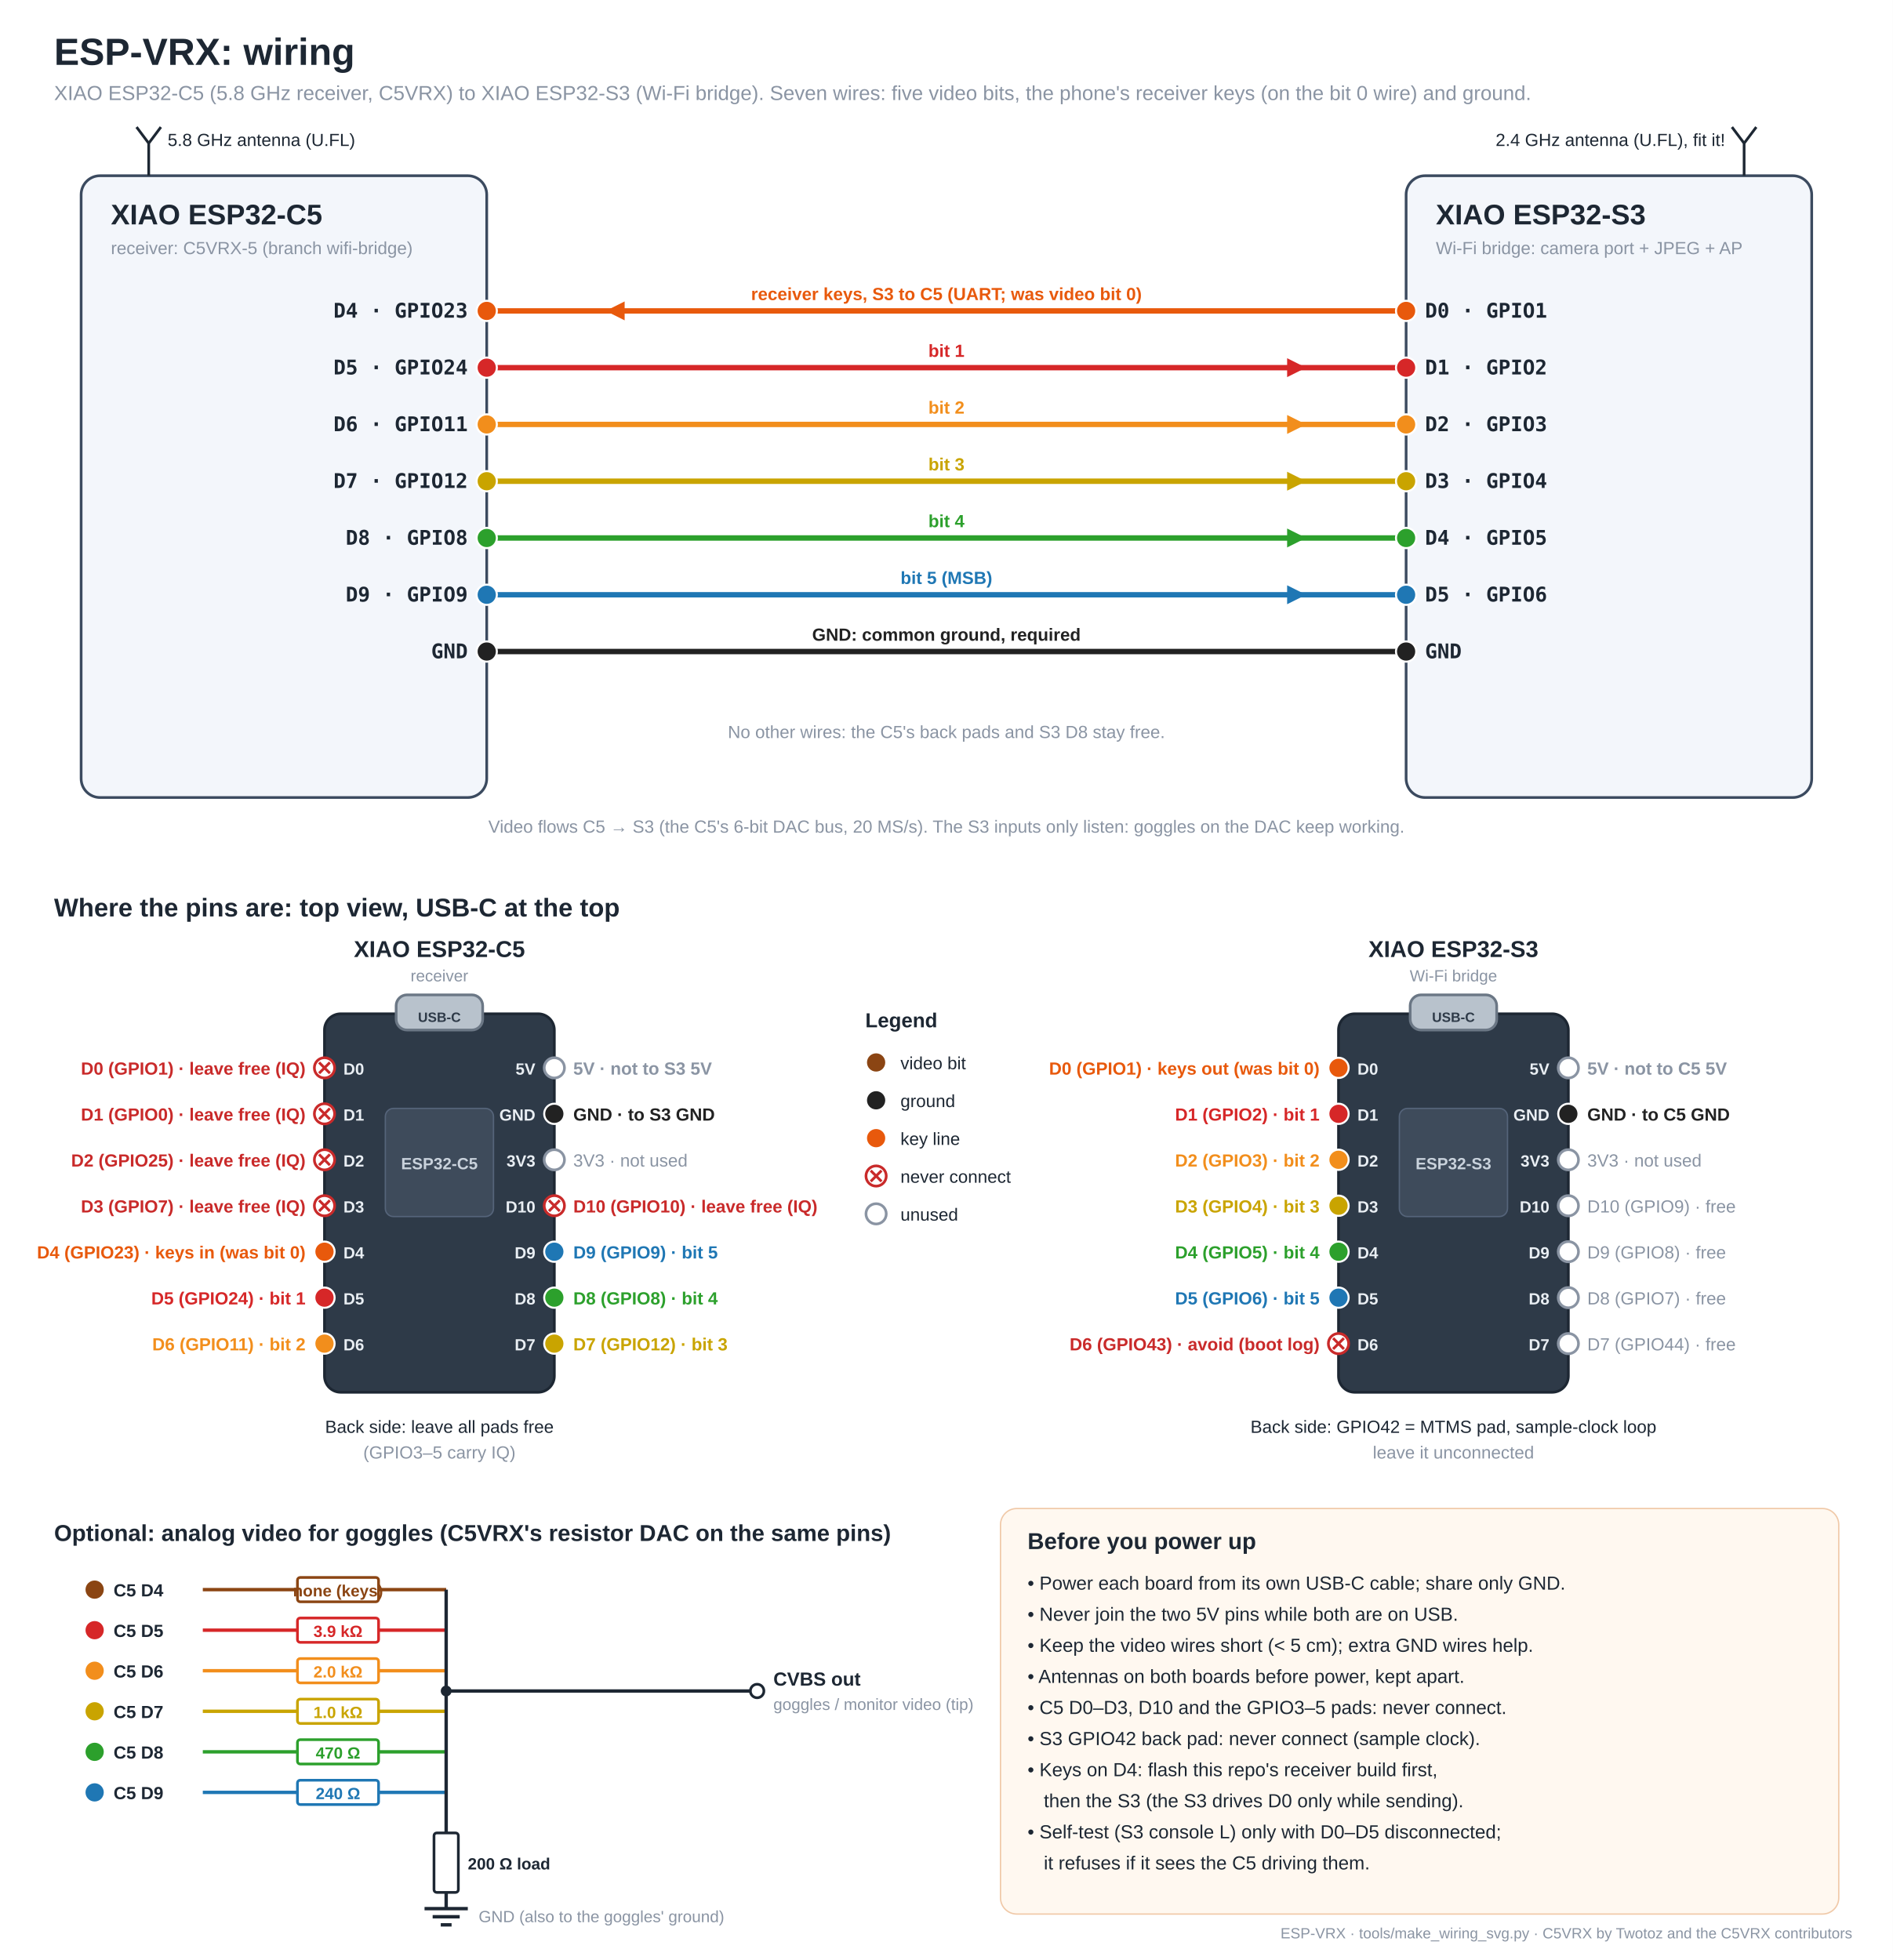
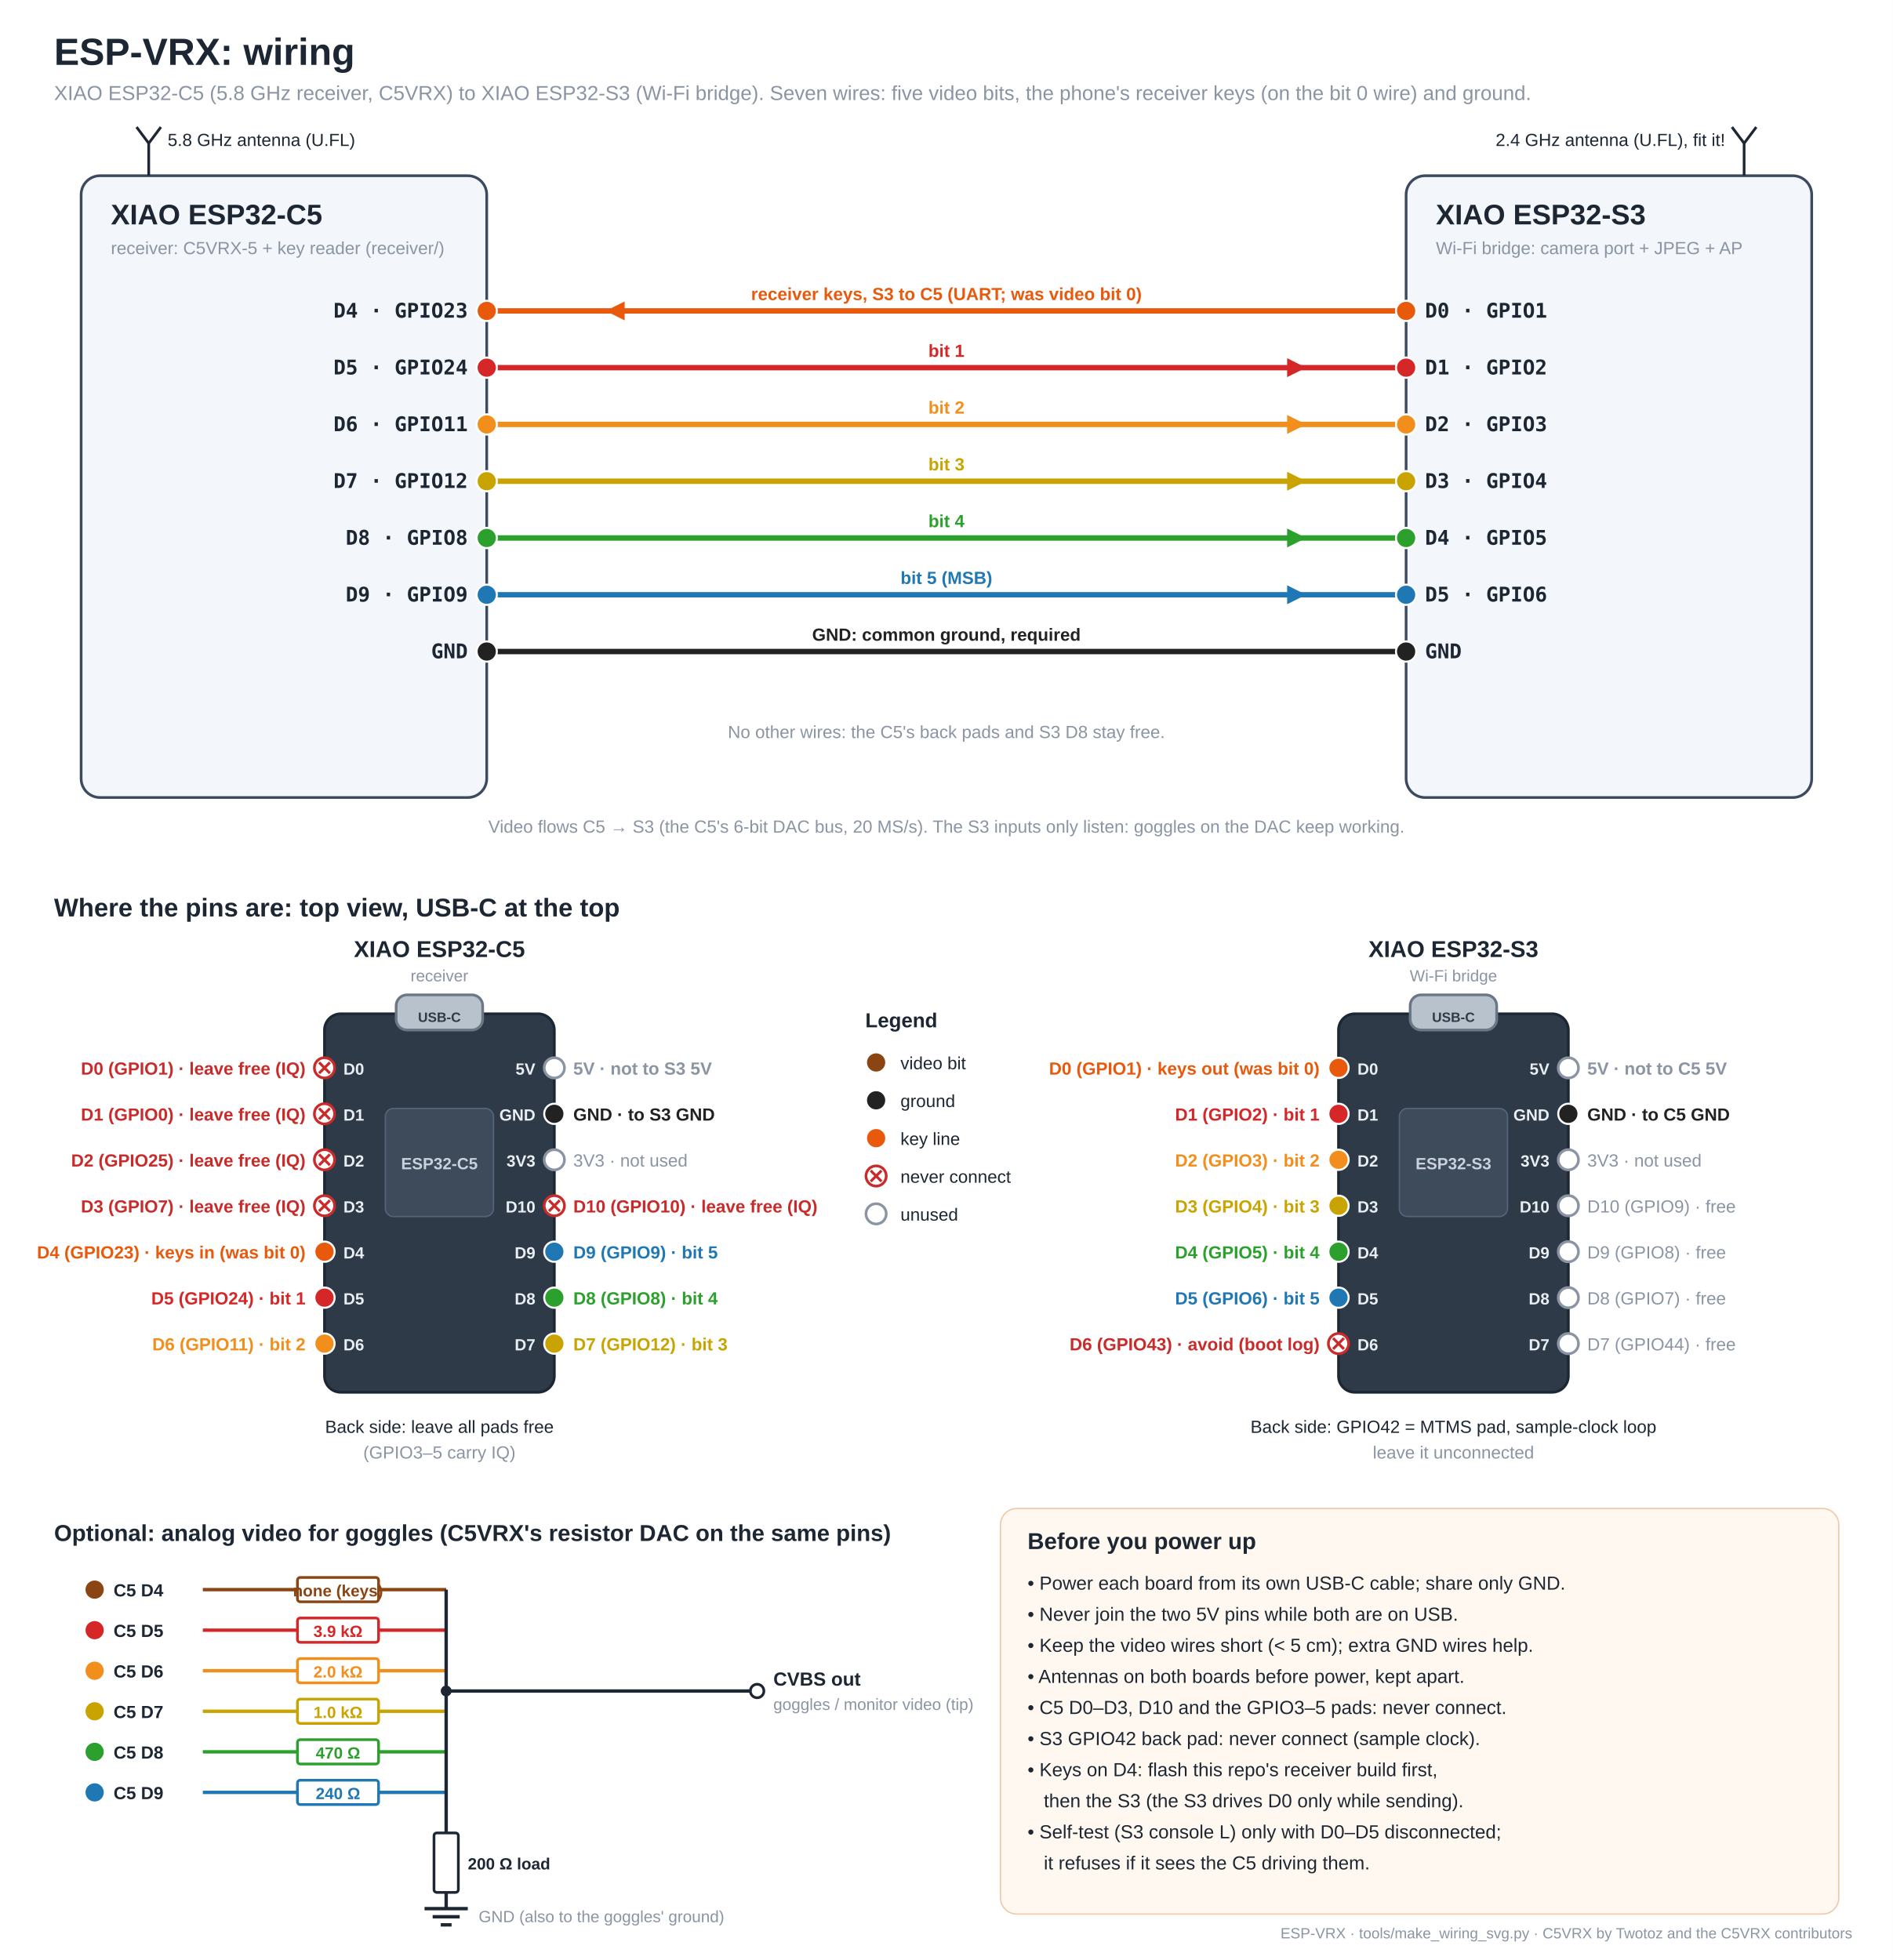
<svg xmlns="http://www.w3.org/2000/svg" viewBox="0 0 1400 1450" width="1400" height="1450" font-family="'Segoe UI', Arial, sans-serif">
  <rect width="1400" height="1450" fill="#FFFFFF" />
  <text x="40" y="48" font-size="28" font-weight="700" fill="#1D2733" text-anchor="start">ESP-VRX: wiring</text>
  <text x="40" y="74" font-size="15" font-weight="normal" fill="#8A94A3" text-anchor="start">XIAO ESP32-C5 (5.8 GHz receiver, C5VRX) to XIAO ESP32-S3 (Wi-Fi bridge). Seven wires: five video bits, the phone's receiver keys (on the bit 0 wire) and ground.</text>
  <rect x="60" y="130" width="300" height="460" rx="14" fill="#F3F6FB" stroke="#3B4A5F" stroke-width="2" />
  <rect x="1040" y="130" width="300" height="460" rx="14" fill="#F3F6FB" stroke="#3B4A5F" stroke-width="2" />
  <text x="82" y="166" font-size="21" font-weight="700" fill="#1D2733" text-anchor="start">XIAO ESP32-C5</text>
-   <text x="82" y="188" font-size="13" font-weight="normal" fill="#8A94A3" text-anchor="start">receiver: C5VRX-5 (branch wifi-bridge)</text>
+   <text x="82" y="188" font-size="13" font-weight="normal" fill="#8A94A3" text-anchor="start">receiver: C5VRX-5 + key reader (receiver/)</text>
  <text x="1062" y="166" font-size="21" font-weight="700" fill="#1D2733" text-anchor="start">XIAO ESP32-S3</text>
  <text x="1062" y="188" font-size="13" font-weight="normal" fill="#8A94A3" text-anchor="start">Wi-Fi bridge: camera port + JPEG + AP</text>
  <path d="M110 130V106M101 94L110 106L119 94" stroke="#1D2733" stroke-width="2" fill="none" />
  <text x="124" y="108" font-size="13" font-weight="normal" fill="#1D2733" text-anchor="start">5.8 GHz antenna (U.FL)</text>
  <path d="M1290 130V106M1281 94L1290 106L1299 94" stroke="#1D2733" stroke-width="2" fill="none" />
  <text x="1276" y="108" font-size="13" font-weight="normal" fill="#1D2733" text-anchor="end">2.4 GHz antenna (U.FL), fit it!</text>
  <line x1="360" y1="230" x2="1040" y2="230" stroke="#E8590C" stroke-width="4" stroke-linecap="round" />
  <path d="M462 223L448 230L462 237Z" fill="#E8590C" />
  <text x="700" y="222" font-size="13" font-weight="600" fill="#E8590C" text-anchor="middle">receiver keys, S3 to C5 (UART; was video bit 0)</text>
  <text x="346" y="235" font-size="15" font-weight="600" fill="#1D2733" text-anchor="end" font-family="Consolas, 'Cascadia Mono', monospace">D4 · GPIO23</text>
  <text x="1054" y="235" font-size="15" font-weight="600" fill="#1D2733" text-anchor="start" font-family="Consolas, 'Cascadia Mono', monospace">D0 · GPIO1</text>
  <circle cx="360" cy="230" r="7.5" fill="#E8590C" stroke="#fff" stroke-width="1.5" />
  <circle cx="1040" cy="230" r="7.5" fill="#E8590C" stroke="#fff" stroke-width="1.5" />
  <line x1="360" y1="272" x2="1040" y2="272" stroke="#D62728" stroke-width="4" stroke-linecap="round" />
  <path d="M952 265L966 272L952 279Z" fill="#D62728" />
  <text x="700" y="264" font-size="13" font-weight="600" fill="#D62728" text-anchor="middle">bit 1</text>
  <text x="346" y="277" font-size="15" font-weight="600" fill="#1D2733" text-anchor="end" font-family="Consolas, 'Cascadia Mono', monospace">D5 · GPIO24</text>
  <text x="1054" y="277" font-size="15" font-weight="600" fill="#1D2733" text-anchor="start" font-family="Consolas, 'Cascadia Mono', monospace">D1 · GPIO2</text>
  <circle cx="360" cy="272" r="7.5" fill="#D62728" stroke="#fff" stroke-width="1.5" />
  <circle cx="1040" cy="272" r="7.5" fill="#D62728" stroke="#fff" stroke-width="1.5" />
  <line x1="360" y1="314" x2="1040" y2="314" stroke="#F28E1C" stroke-width="4" stroke-linecap="round" />
  <path d="M952 307L966 314L952 321Z" fill="#F28E1C" />
  <text x="700" y="306" font-size="13" font-weight="600" fill="#F28E1C" text-anchor="middle">bit 2</text>
  <text x="346" y="319" font-size="15" font-weight="600" fill="#1D2733" text-anchor="end" font-family="Consolas, 'Cascadia Mono', monospace">D6 · GPIO11</text>
  <text x="1054" y="319" font-size="15" font-weight="600" fill="#1D2733" text-anchor="start" font-family="Consolas, 'Cascadia Mono', monospace">D2 · GPIO3</text>
  <circle cx="360" cy="314" r="7.5" fill="#F28E1C" stroke="#fff" stroke-width="1.5" />
  <circle cx="1040" cy="314" r="7.5" fill="#F28E1C" stroke="#fff" stroke-width="1.5" />
  <line x1="360" y1="356" x2="1040" y2="356" stroke="#C9A400" stroke-width="4" stroke-linecap="round" />
  <path d="M952 349L966 356L952 363Z" fill="#C9A400" />
  <text x="700" y="348" font-size="13" font-weight="600" fill="#C9A400" text-anchor="middle">bit 3</text>
  <text x="346" y="361" font-size="15" font-weight="600" fill="#1D2733" text-anchor="end" font-family="Consolas, 'Cascadia Mono', monospace">D7 · GPIO12</text>
  <text x="1054" y="361" font-size="15" font-weight="600" fill="#1D2733" text-anchor="start" font-family="Consolas, 'Cascadia Mono', monospace">D3 · GPIO4</text>
  <circle cx="360" cy="356" r="7.5" fill="#C9A400" stroke="#fff" stroke-width="1.5" />
  <circle cx="1040" cy="356" r="7.5" fill="#C9A400" stroke="#fff" stroke-width="1.5" />
  <line x1="360" y1="398" x2="1040" y2="398" stroke="#2CA02C" stroke-width="4" stroke-linecap="round" />
  <path d="M952 391L966 398L952 405Z" fill="#2CA02C" />
  <text x="700" y="390" font-size="13" font-weight="600" fill="#2CA02C" text-anchor="middle">bit 4</text>
  <text x="346" y="403" font-size="15" font-weight="600" fill="#1D2733" text-anchor="end" font-family="Consolas, 'Cascadia Mono', monospace">D8 · GPIO8</text>
  <text x="1054" y="403" font-size="15" font-weight="600" fill="#1D2733" text-anchor="start" font-family="Consolas, 'Cascadia Mono', monospace">D4 · GPIO5</text>
  <circle cx="360" cy="398" r="7.5" fill="#2CA02C" stroke="#fff" stroke-width="1.5" />
  <circle cx="1040" cy="398" r="7.5" fill="#2CA02C" stroke="#fff" stroke-width="1.5" />
  <line x1="360" y1="440" x2="1040" y2="440" stroke="#1F77B4" stroke-width="4" stroke-linecap="round" />
  <path d="M952 433L966 440L952 447Z" fill="#1F77B4" />
  <text x="700" y="432" font-size="13" font-weight="600" fill="#1F77B4" text-anchor="middle">bit 5 (MSB)</text>
  <text x="346" y="445" font-size="15" font-weight="600" fill="#1D2733" text-anchor="end" font-family="Consolas, 'Cascadia Mono', monospace">D9 · GPIO9</text>
  <text x="1054" y="445" font-size="15" font-weight="600" fill="#1D2733" text-anchor="start" font-family="Consolas, 'Cascadia Mono', monospace">D5 · GPIO6</text>
  <circle cx="360" cy="440" r="7.5" fill="#1F77B4" stroke="#fff" stroke-width="1.5" />
  <circle cx="1040" cy="440" r="7.5" fill="#1F77B4" stroke="#fff" stroke-width="1.5" />
  <line x1="360" y1="482" x2="1040" y2="482" stroke="#222222" stroke-width="4" />
  <text x="700" y="474" font-size="13" font-weight="600" fill="#222222" text-anchor="middle">GND: common ground, required</text>
  <text x="346" y="487" font-size="15" font-weight="600" fill="#1D2733" text-anchor="end" font-family="Consolas, 'Cascadia Mono', monospace">GND</text>
  <text x="1054" y="487" font-size="15" font-weight="600" fill="#1D2733" text-anchor="start" font-family="Consolas, 'Cascadia Mono', monospace">GND</text>
  <circle cx="360" cy="482" r="7.5" fill="#222222" stroke="#fff" stroke-width="1.5" />
  <circle cx="1040" cy="482" r="7.5" fill="#222222" stroke="#fff" stroke-width="1.5" />
  <text x="700" y="546" font-size="13" font-weight="normal" fill="#8A94A3" text-anchor="middle">No other wires: the C5's back pads and S3 D8 stay free.</text>
  <text x="700" y="616" font-size="13" font-weight="normal" fill="#8A94A3" text-anchor="middle">Video flows C5 → S3 (the C5's 6-bit DAC bus, 20 MS/s). The S3 inputs only listen: goggles on the DAC keep working.</text>
  <text x="40" y="678" font-size="19" font-weight="700" fill="#1D2733" text-anchor="start">Where the pins are: top view, USB-C at the top</text>
  <text x="325.0" y="708" font-size="17" font-weight="700" fill="#1D2733" text-anchor="middle">XIAO ESP32-C5</text>
  <text x="325.0" y="726" font-size="12" font-weight="normal" fill="#8A94A3" text-anchor="middle">receiver</text>
  <rect x="240" y="750" width="170" height="280" rx="12" fill="#2E3A48" stroke="#1D2733" stroke-width="2" />
  <rect x="293.0" y="736" width="64" height="26" rx="8" fill="#B8C2CC" stroke="#6B7785" stroke-width="2" />
  <text x="325.0" y="756" font-size="10" font-weight="700" fill="#2E3A48" text-anchor="middle">USB-C</text>
  <rect x="285.0" y="820" width="80" height="80" rx="6" fill="#3E4B5B" stroke="#55647A" />
  <text x="325.0" y="865" font-size="12" font-weight="600" fill="#C9D2DC" text-anchor="middle">ESP32-C5</text>
  <circle cx="240" cy="790" r="7.5" fill="#fff" stroke="#C92A2A" stroke-width="2" />
  <path d="M236 786L244 794M236 794L244 786" stroke="#C92A2A" stroke-width="2" />
  <text x="254" y="795" font-size="12" font-weight="700" fill="#E9EEF3" text-anchor="start">D0</text>
  <text x="226" y="795" font-size="13" font-weight="600" fill="#C92A2A" text-anchor="end">D0 (GPIO1) · leave free (IQ)</text>
  <circle cx="240" cy="824" r="7.5" fill="#fff" stroke="#C92A2A" stroke-width="2" />
  <path d="M236 820L244 828M236 828L244 820" stroke="#C92A2A" stroke-width="2" />
  <text x="254" y="829" font-size="12" font-weight="700" fill="#E9EEF3" text-anchor="start">D1</text>
  <text x="226" y="829" font-size="13" font-weight="600" fill="#C92A2A" text-anchor="end">D1 (GPIO0) · leave free (IQ)</text>
  <circle cx="240" cy="858" r="7.5" fill="#fff" stroke="#C92A2A" stroke-width="2" />
  <path d="M236 854L244 862M236 862L244 854" stroke="#C92A2A" stroke-width="2" />
  <text x="254" y="863" font-size="12" font-weight="700" fill="#E9EEF3" text-anchor="start">D2</text>
  <text x="226" y="863" font-size="13" font-weight="600" fill="#C92A2A" text-anchor="end">D2 (GPIO25) · leave free (IQ)</text>
  <circle cx="240" cy="892" r="7.5" fill="#fff" stroke="#C92A2A" stroke-width="2" />
  <path d="M236 888L244 896M236 896L244 888" stroke="#C92A2A" stroke-width="2" />
  <text x="254" y="897" font-size="12" font-weight="700" fill="#E9EEF3" text-anchor="start">D3</text>
  <text x="226" y="897" font-size="13" font-weight="600" fill="#C92A2A" text-anchor="end">D3 (GPIO7) · leave free (IQ)</text>
  <circle cx="240" cy="926" r="7.5" fill="#E8590C" stroke="#fff" stroke-width="1.5" />
  <text x="254" y="931" font-size="12" font-weight="700" fill="#E9EEF3" text-anchor="start">D4</text>
  <text x="226" y="931" font-size="13" font-weight="600" fill="#E8590C" text-anchor="end">D4 (GPIO23) · keys in (was bit 0)</text>
  <circle cx="240" cy="960" r="7.5" fill="#D62728" stroke="#fff" stroke-width="1.5" />
  <text x="254" y="965" font-size="12" font-weight="700" fill="#E9EEF3" text-anchor="start">D5</text>
  <text x="226" y="965" font-size="13" font-weight="600" fill="#D62728" text-anchor="end">D5 (GPIO24) · bit 1</text>
  <circle cx="240" cy="994" r="7.5" fill="#F28E1C" stroke="#fff" stroke-width="1.5" />
  <text x="254" y="999" font-size="12" font-weight="700" fill="#E9EEF3" text-anchor="start">D6</text>
  <text x="226" y="999" font-size="13" font-weight="600" fill="#F28E1C" text-anchor="end">D6 (GPIO11) · bit 2</text>
  <circle cx="410" cy="790" r="7.5" fill="#fff" stroke="#8A94A3" stroke-width="2" />
  <text x="396" y="795" font-size="12" font-weight="700" fill="#E9EEF3" text-anchor="end">5V</text>
  <text x="424" y="795" font-size="13" font-weight="600" fill="#8A94A3" text-anchor="start">5V · not to S3 5V</text>
  <circle cx="410" cy="824" r="7.5" fill="#222222" stroke="#fff" stroke-width="1.5" />
  <text x="396" y="829" font-size="12" font-weight="700" fill="#E9EEF3" text-anchor="end">GND</text>
  <text x="424" y="829" font-size="13" font-weight="600" fill="#222222" text-anchor="start">GND · to S3 GND</text>
  <circle cx="410" cy="858" r="7.5" fill="#fff" stroke="#8A94A3" stroke-width="2" />
  <text x="396" y="863" font-size="12" font-weight="700" fill="#E9EEF3" text-anchor="end">3V3</text>
  <text x="424" y="863" font-size="13" font-weight="normal" fill="#8A94A3" text-anchor="start">3V3 · not used</text>
  <circle cx="410" cy="892" r="7.5" fill="#fff" stroke="#C92A2A" stroke-width="2" />
  <path d="M406 888L414 896M406 896L414 888" stroke="#C92A2A" stroke-width="2" />
  <text x="396" y="897" font-size="12" font-weight="700" fill="#E9EEF3" text-anchor="end">D10</text>
  <text x="424" y="897" font-size="13" font-weight="600" fill="#C92A2A" text-anchor="start">D10 (GPIO10) · leave free (IQ)</text>
  <circle cx="410" cy="926" r="7.5" fill="#1F77B4" stroke="#fff" stroke-width="1.5" />
  <text x="396" y="931" font-size="12" font-weight="700" fill="#E9EEF3" text-anchor="end">D9</text>
  <text x="424" y="931" font-size="13" font-weight="600" fill="#1F77B4" text-anchor="start">D9 (GPIO9) · bit 5</text>
  <circle cx="410" cy="960" r="7.5" fill="#2CA02C" stroke="#fff" stroke-width="1.5" />
  <text x="396" y="965" font-size="12" font-weight="700" fill="#E9EEF3" text-anchor="end">D8</text>
  <text x="424" y="965" font-size="13" font-weight="600" fill="#2CA02C" text-anchor="start">D8 (GPIO8) · bit 4</text>
  <circle cx="410" cy="994" r="7.5" fill="#C9A400" stroke="#fff" stroke-width="1.5" />
  <text x="396" y="999" font-size="12" font-weight="700" fill="#E9EEF3" text-anchor="end">D7</text>
  <text x="424" y="999" font-size="13" font-weight="600" fill="#C9A400" text-anchor="start">D7 (GPIO12) · bit 3</text>
  <text x="325.0" y="1060" font-size="13" font-weight="normal" fill="#1D2733" text-anchor="middle">Back side: leave all pads free</text>
  <text x="325.0" y="1079" font-size="13" font-weight="normal" fill="#8A94A3" text-anchor="middle">(GPIO3–5 carry IQ)</text>
  <text x="1075.0" y="708" font-size="17" font-weight="700" fill="#1D2733" text-anchor="middle">XIAO ESP32-S3</text>
  <text x="1075.0" y="726" font-size="12" font-weight="normal" fill="#8A94A3" text-anchor="middle">Wi-Fi bridge</text>
  <rect x="990" y="750" width="170" height="280" rx="12" fill="#2E3A48" stroke="#1D2733" stroke-width="2" />
  <rect x="1043.0" y="736" width="64" height="26" rx="8" fill="#B8C2CC" stroke="#6B7785" stroke-width="2" />
  <text x="1075.0" y="756" font-size="10" font-weight="700" fill="#2E3A48" text-anchor="middle">USB-C</text>
  <rect x="1035.0" y="820" width="80" height="80" rx="6" fill="#3E4B5B" stroke="#55647A" />
  <text x="1075.0" y="865" font-size="12" font-weight="600" fill="#C9D2DC" text-anchor="middle">ESP32-S3</text>
  <circle cx="990" cy="790" r="7.5" fill="#E8590C" stroke="#fff" stroke-width="1.5" />
  <text x="1004" y="795" font-size="12" font-weight="700" fill="#E9EEF3" text-anchor="start">D0</text>
  <text x="976" y="795" font-size="13" font-weight="600" fill="#E8590C" text-anchor="end">D0 (GPIO1) · keys out (was bit 0)</text>
  <circle cx="990" cy="824" r="7.5" fill="#D62728" stroke="#fff" stroke-width="1.5" />
  <text x="1004" y="829" font-size="12" font-weight="700" fill="#E9EEF3" text-anchor="start">D1</text>
  <text x="976" y="829" font-size="13" font-weight="600" fill="#D62728" text-anchor="end">D1 (GPIO2) · bit 1</text>
  <circle cx="990" cy="858" r="7.5" fill="#F28E1C" stroke="#fff" stroke-width="1.5" />
  <text x="1004" y="863" font-size="12" font-weight="700" fill="#E9EEF3" text-anchor="start">D2</text>
  <text x="976" y="863" font-size="13" font-weight="600" fill="#F28E1C" text-anchor="end">D2 (GPIO3) · bit 2</text>
  <circle cx="990" cy="892" r="7.5" fill="#C9A400" stroke="#fff" stroke-width="1.5" />
  <text x="1004" y="897" font-size="12" font-weight="700" fill="#E9EEF3" text-anchor="start">D3</text>
  <text x="976" y="897" font-size="13" font-weight="600" fill="#C9A400" text-anchor="end">D3 (GPIO4) · bit 3</text>
  <circle cx="990" cy="926" r="7.5" fill="#2CA02C" stroke="#fff" stroke-width="1.5" />
  <text x="1004" y="931" font-size="12" font-weight="700" fill="#E9EEF3" text-anchor="start">D4</text>
  <text x="976" y="931" font-size="13" font-weight="600" fill="#2CA02C" text-anchor="end">D4 (GPIO5) · bit 4</text>
  <circle cx="990" cy="960" r="7.5" fill="#1F77B4" stroke="#fff" stroke-width="1.5" />
  <text x="1004" y="965" font-size="12" font-weight="700" fill="#E9EEF3" text-anchor="start">D5</text>
  <text x="976" y="965" font-size="13" font-weight="600" fill="#1F77B4" text-anchor="end">D5 (GPIO6) · bit 5</text>
  <circle cx="990" cy="994" r="7.5" fill="#fff" stroke="#C92A2A" stroke-width="2" />
  <path d="M986 990L994 998M986 998L994 990" stroke="#C92A2A" stroke-width="2" />
  <text x="1004" y="999" font-size="12" font-weight="700" fill="#E9EEF3" text-anchor="start">D6</text>
  <text x="976" y="999" font-size="13" font-weight="600" fill="#C92A2A" text-anchor="end">D6 (GPIO43) · avoid (boot log)</text>
  <circle cx="1160" cy="790" r="7.5" fill="#fff" stroke="#8A94A3" stroke-width="2" />
  <text x="1146" y="795" font-size="12" font-weight="700" fill="#E9EEF3" text-anchor="end">5V</text>
  <text x="1174" y="795" font-size="13" font-weight="600" fill="#8A94A3" text-anchor="start">5V · not to C5 5V</text>
  <circle cx="1160" cy="824" r="7.5" fill="#222222" stroke="#fff" stroke-width="1.5" />
  <text x="1146" y="829" font-size="12" font-weight="700" fill="#E9EEF3" text-anchor="end">GND</text>
  <text x="1174" y="829" font-size="13" font-weight="600" fill="#222222" text-anchor="start">GND · to C5 GND</text>
  <circle cx="1160" cy="858" r="7.5" fill="#fff" stroke="#8A94A3" stroke-width="2" />
  <text x="1146" y="863" font-size="12" font-weight="700" fill="#E9EEF3" text-anchor="end">3V3</text>
  <text x="1174" y="863" font-size="13" font-weight="normal" fill="#8A94A3" text-anchor="start">3V3 · not used</text>
  <circle cx="1160" cy="892" r="7.5" fill="#fff" stroke="#8A94A3" stroke-width="2" />
  <text x="1146" y="897" font-size="12" font-weight="700" fill="#E9EEF3" text-anchor="end">D10</text>
  <text x="1174" y="897" font-size="13" font-weight="normal" fill="#8A94A3" text-anchor="start">D10 (GPIO9) · free</text>
  <circle cx="1160" cy="926" r="7.5" fill="#fff" stroke="#8A94A3" stroke-width="2" />
  <text x="1146" y="931" font-size="12" font-weight="700" fill="#E9EEF3" text-anchor="end">D9</text>
  <text x="1174" y="931" font-size="13" font-weight="normal" fill="#8A94A3" text-anchor="start">D9 (GPIO8) · free</text>
  <circle cx="1160" cy="960" r="7.5" fill="#fff" stroke="#8A94A3" stroke-width="2" />
  <text x="1146" y="965" font-size="12" font-weight="700" fill="#E9EEF3" text-anchor="end">D8</text>
  <text x="1174" y="965" font-size="13" font-weight="normal" fill="#8A94A3" text-anchor="start">D8 (GPIO7) · free</text>
  <circle cx="1160" cy="994" r="7.5" fill="#fff" stroke="#8A94A3" stroke-width="2" />
  <text x="1146" y="999" font-size="12" font-weight="700" fill="#E9EEF3" text-anchor="end">D7</text>
  <text x="1174" y="999" font-size="13" font-weight="normal" fill="#8A94A3" text-anchor="start">D7 (GPIO44) · free</text>
  <text x="1075.0" y="1060" font-size="13" font-weight="normal" fill="#1D2733" text-anchor="middle">Back side: GPIO42 = MTMS pad, sample-clock loop</text>
  <text x="1075.0" y="1079" font-size="13" font-weight="normal" fill="#8A94A3" text-anchor="middle">leave it unconnected</text>
  <text x="640" y="760" font-size="15" font-weight="700" fill="#1D2733" text-anchor="start">Legend</text>
  <circle cx="648" cy="786" r="7.5" fill="#8B4513" stroke="#fff" stroke-width="1.5" />
  <text x="666" y="791" font-size="13" font-weight="normal" fill="#1D2733" text-anchor="start">video bit</text>
  <circle cx="648" cy="814" r="7.5" fill="#222222" stroke="#fff" stroke-width="1.5" />
  <text x="666" y="819" font-size="13" font-weight="normal" fill="#1D2733" text-anchor="start">ground</text>
  <circle cx="648" cy="842" r="7.5" fill="#E8590C" stroke="#fff" stroke-width="1.5" />
  <text x="666" y="847" font-size="13" font-weight="normal" fill="#1D2733" text-anchor="start">key line</text>
  <circle cx="648" cy="870" r="7.5" fill="#fff" stroke="#C92A2A" stroke-width="2" />
  <path d="M644 866L652 874M644 874L652 866" stroke="#C92A2A" stroke-width="2" />
  <text x="666" y="875" font-size="13" font-weight="normal" fill="#1D2733" text-anchor="start">never connect</text>
  <circle cx="648" cy="898" r="7.5" fill="#fff" stroke="#8A94A3" stroke-width="2" />
  <text x="666" y="903" font-size="13" font-weight="normal" fill="#1D2733" text-anchor="start">unused</text>
  <text x="40" y="1140" font-size="17" font-weight="700" fill="#1D2733" text-anchor="start">Optional: analog video for goggles (C5VRX's resistor DAC on the same pins)</text>
  <circle cx="70" cy="1176" r="7.5" fill="#8B4513" stroke="#fff" stroke-width="1.5" />
  <text x="84" y="1181" font-size="13" font-weight="600" fill="#1D2733" text-anchor="start">C5 D4</text>
  <line x1="150" y1="1176" x2="330" y2="1176" stroke="#8B4513" stroke-width="2.5" />
  <rect x="220.0" y="1167" width="60" height="18" rx="2" fill="#fff" stroke="#8B4513" stroke-width="2" />
  <text x="250.0" y="1181" font-size="12" font-weight="600" fill="#8B4513" text-anchor="middle">none (keys)</text>
  <circle cx="70" cy="1206" r="7.5" fill="#D62728" stroke="#fff" stroke-width="1.5" />
  <text x="84" y="1211" font-size="13" font-weight="600" fill="#1D2733" text-anchor="start">C5 D5</text>
  <line x1="150" y1="1206" x2="330" y2="1206" stroke="#D62728" stroke-width="2.5" />
  <rect x="220.0" y="1197" width="60" height="18" rx="2" fill="#fff" stroke="#D62728" stroke-width="2" />
  <text x="250.0" y="1211" font-size="12" font-weight="600" fill="#D62728" text-anchor="middle">3.9 kΩ</text>
  <circle cx="70" cy="1236" r="7.5" fill="#F28E1C" stroke="#fff" stroke-width="1.5" />
  <text x="84" y="1241" font-size="13" font-weight="600" fill="#1D2733" text-anchor="start">C5 D6</text>
  <line x1="150" y1="1236" x2="330" y2="1236" stroke="#F28E1C" stroke-width="2.5" />
  <rect x="220.0" y="1227" width="60" height="18" rx="2" fill="#fff" stroke="#F28E1C" stroke-width="2" />
  <text x="250.0" y="1241" font-size="12" font-weight="600" fill="#F28E1C" text-anchor="middle">2.0 kΩ</text>
  <circle cx="70" cy="1266" r="7.5" fill="#C9A400" stroke="#fff" stroke-width="1.5" />
  <text x="84" y="1271" font-size="13" font-weight="600" fill="#1D2733" text-anchor="start">C5 D7</text>
  <line x1="150" y1="1266" x2="330" y2="1266" stroke="#C9A400" stroke-width="2.5" />
  <rect x="220.0" y="1257" width="60" height="18" rx="2" fill="#fff" stroke="#C9A400" stroke-width="2" />
  <text x="250.0" y="1271" font-size="12" font-weight="600" fill="#C9A400" text-anchor="middle">1.0 kΩ</text>
  <circle cx="70" cy="1296" r="7.5" fill="#2CA02C" stroke="#fff" stroke-width="1.5" />
  <text x="84" y="1301" font-size="13" font-weight="600" fill="#1D2733" text-anchor="start">C5 D8</text>
  <line x1="150" y1="1296" x2="330" y2="1296" stroke="#2CA02C" stroke-width="2.5" />
  <rect x="220.0" y="1287" width="60" height="18" rx="2" fill="#fff" stroke="#2CA02C" stroke-width="2" />
  <text x="250.0" y="1301" font-size="12" font-weight="600" fill="#2CA02C" text-anchor="middle">470 Ω</text>
  <circle cx="70" cy="1326" r="7.5" fill="#1F77B4" stroke="#fff" stroke-width="1.5" />
  <text x="84" y="1331" font-size="13" font-weight="600" fill="#1D2733" text-anchor="start">C5 D9</text>
  <line x1="150" y1="1326" x2="330" y2="1326" stroke="#1F77B4" stroke-width="2.5" />
  <rect x="220.0" y="1317" width="60" height="18" rx="2" fill="#fff" stroke="#1F77B4" stroke-width="2" />
  <text x="250.0" y="1331" font-size="12" font-weight="600" fill="#1F77B4" text-anchor="middle">240 Ω</text>
  <line x1="330" y1="1176" x2="330" y2="1356" stroke="#1D2733" stroke-width="2.5" />
  <circle cx="330" cy="1251" r="4" fill="#1D2733" />
  <line x1="330" y1="1251" x2="560" y2="1251" stroke="#1D2733" stroke-width="2.5" />
  <circle cx="560" cy="1251" r="5" fill="#fff" stroke="#1D2733" stroke-width="2" />
  <text x="572" y="1247" font-size="14" font-weight="700" fill="#1D2733" text-anchor="start">CVBS out</text>
  <text x="572" y="1265" font-size="12" font-weight="normal" fill="#8A94A3" text-anchor="start">goggles / monitor video (tip)</text>
  <rect x="321" y="1356" width="18" height="44" rx="2" fill="#fff" stroke="#1D2733" stroke-width="2" />
  <text x="346" y="1383" font-size="12" font-weight="600" fill="#1D2733" text-anchor="start">200 Ω load</text>
  <line x1="330" y1="1400" x2="330" y2="1412" stroke="#1D2733" stroke-width="2.5" />
  <path d="M314 1412H346M320 1418H340M326 1424H334" stroke="#1D2733" stroke-width="2.5" />
  <text x="354" y="1422" font-size="12" font-weight="normal" fill="#8A94A3" text-anchor="start">GND (also to the goggles' ground)</text>
  <rect x="740" y="1116" width="620" height="300" rx="12" fill="#FFF8F0" stroke="#F0C9A8" />
  <text x="760" y="1146" font-size="17" font-weight="700" fill="#1D2733" text-anchor="start">Before you power up</text>
  <text x="760" y="1176" font-size="14" font-weight="normal" fill="#1D2733" text-anchor="start">•  Power each board from its own USB-C cable; share only GND.</text>
  <text x="760" y="1199" font-size="14" font-weight="normal" fill="#1D2733" text-anchor="start">•  Never join the two 5V pins while both are on USB.</text>
  <text x="760" y="1222" font-size="14" font-weight="normal" fill="#1D2733" text-anchor="start">•  Keep the video wires short (&lt; 5 cm); extra GND wires help.</text>
  <text x="760" y="1245" font-size="14" font-weight="normal" fill="#1D2733" text-anchor="start">•  Antennas on both boards before power, kept apart.</text>
  <text x="760" y="1268" font-size="14" font-weight="normal" fill="#1D2733" text-anchor="start">•  C5 D0–D3, D10 and the GPIO3–5 pads: never connect.</text>
  <text x="760" y="1291" font-size="14" font-weight="normal" fill="#1D2733" text-anchor="start">•  S3 GPIO42 back pad: never connect (sample clock).</text>
  <text x="760" y="1314" font-size="14" font-weight="normal" fill="#1D2733" text-anchor="start">•  Keys on D4: flash this repo's receiver build first,</text>
  <text x="772" y="1337" font-size="14" font-weight="normal" fill="#1D2733" text-anchor="start">then the S3 (the S3 drives D0 only while sending).</text>
  <text x="760" y="1360" font-size="14" font-weight="normal" fill="#1D2733" text-anchor="start">•  Self-test (S3 console L) only with D0–D5 disconnected;</text>
  <text x="772" y="1383" font-size="14" font-weight="normal" fill="#1D2733" text-anchor="start">it refuses if it sees the C5 driving them.</text>
  <text x="1370" y="1434" font-size="11" font-weight="normal" fill="#8A94A3" text-anchor="end">ESP-VRX · tools/make_wiring_svg.py · C5VRX by Twotoz and the C5VRX contributors</text>
</svg>
